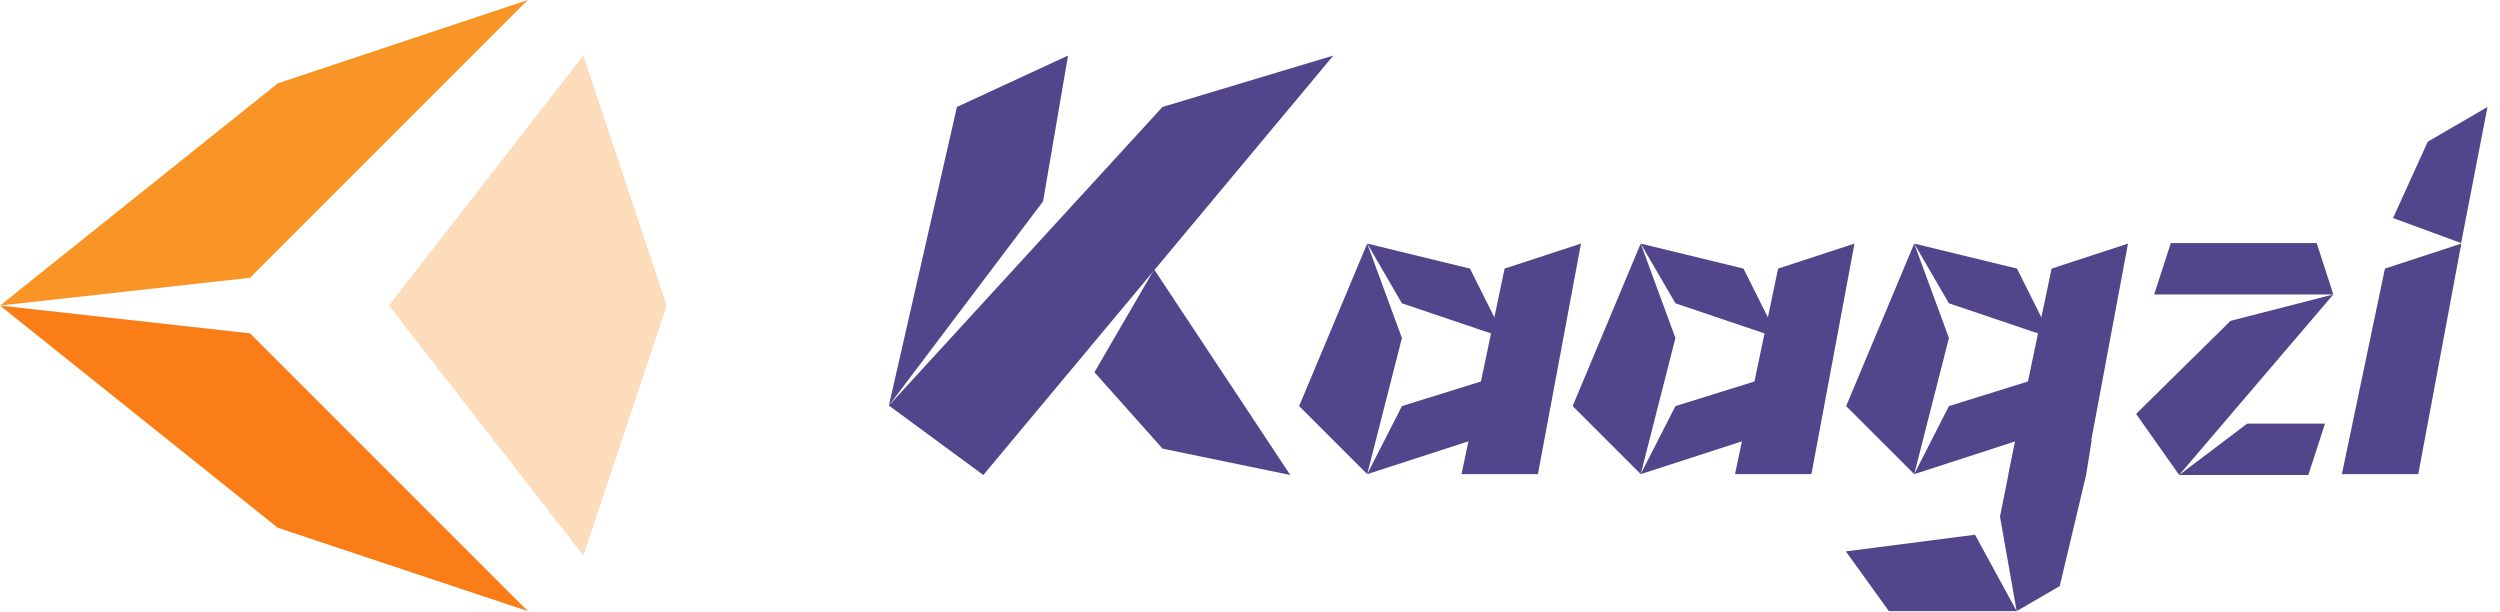
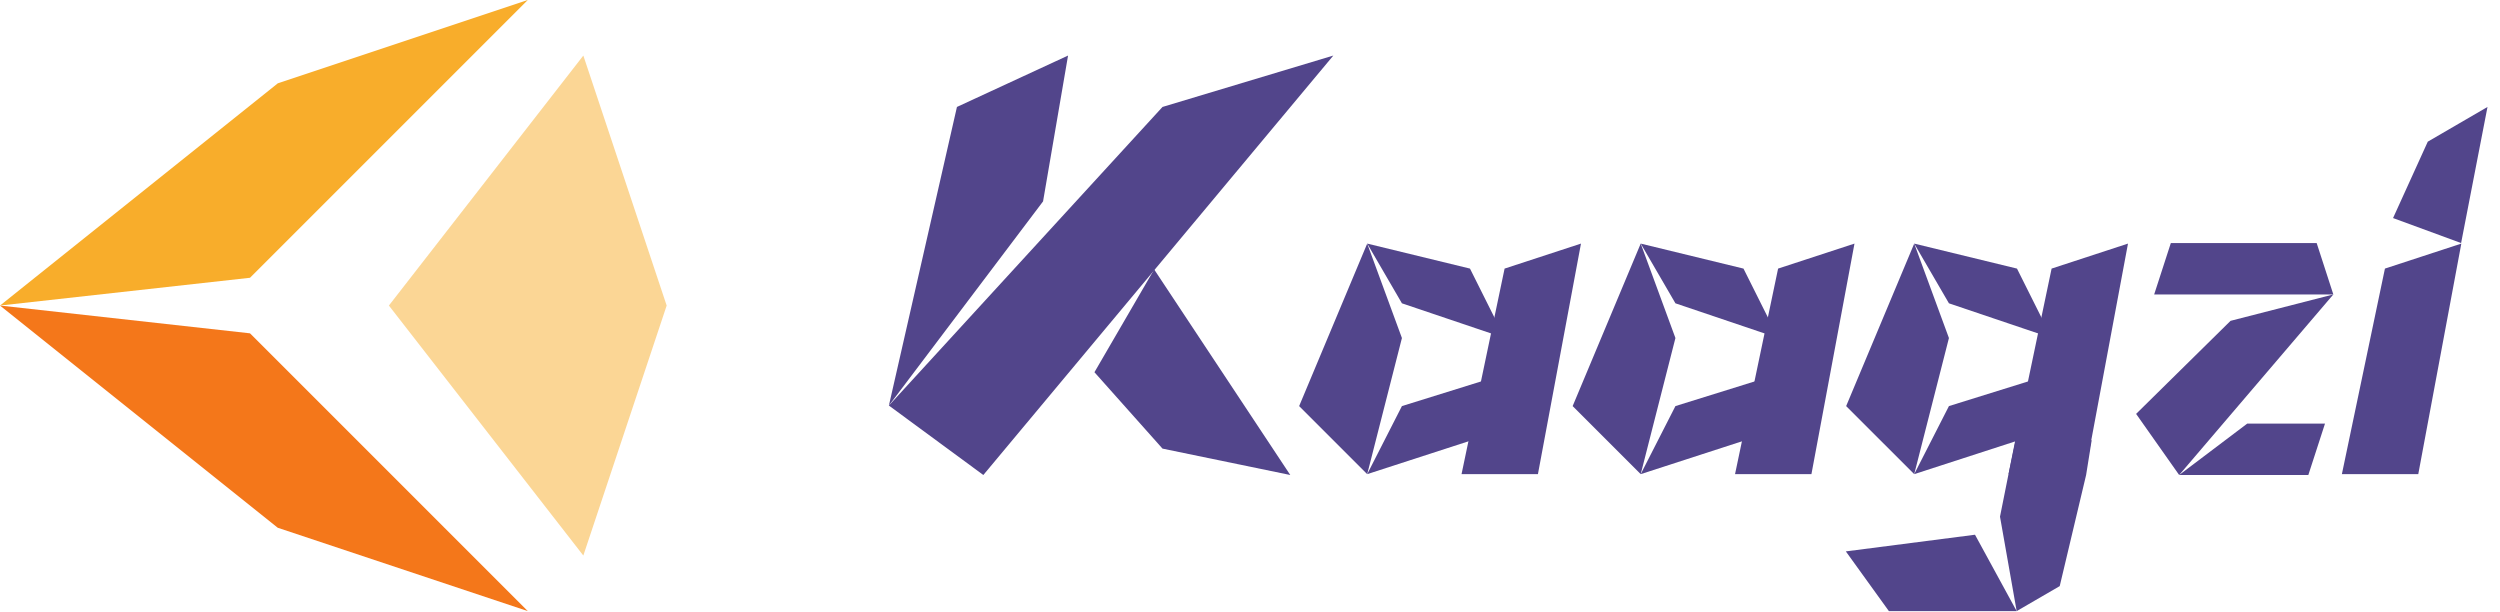
<svg xmlns="http://www.w3.org/2000/svg" xmlns:xlink="http://www.w3.org/1999/xlink" version="1.1" x="0px" y="0px" viewBox="0 0 180 44" style="enable-background:new 0 0 180 44;" xml:space="preserve">
  <symbol id="a" viewBox="0 -16.6 14.8 16.6" style="fill:#52458b">
    <polygon points="4.9,0 7.4,-4.3 14.8,-6.8 12.3,-1.8" />
    <polygon points="4.9,0 7.4,-6.8 4.9,-16.6 0,-11.7" />
    <polygon points="4.9,-16.6 7.4,-11.7 13.5,-9.8 12.3,-14.2" />
  </symbol>
  <symbol id="i" viewBox="0 -16.6 8.6 16.6" style="fill:#52458b">
    <polygon points="8.6,0 3.1,-1.8 0,-16.6 5.5,-16.6" />
  </symbol>
  <g style="fill:#52458b">
    <use xlink:href="#a" width="14.8" height="16.6" y="-16.6" transform="matrix(1 0 0 -1 93.5385 17.5385)" />
    <use xlink:href="#a" width="14.8" height="16.6" y="-16.6" transform="matrix(1 0 0 -1 113.2308 17.5385)" />
    <use xlink:href="#a" width="14.8" height="16.6" y="-16.6" transform="matrix(1 0 0 -1 132.9231 17.5385)" />
    <use xlink:href="#i" width="8.6" height="16.6" y="-16.6" transform="matrix(1 0 0 -1 168.6153 17.5385)" />
    <use xlink:href="#i" width="8.6" height="16.6" y="-16.6" transform="matrix(1 0 0 -1 144.6152 17.5386)" />
    <use xlink:href="#i" width="8.6" height="16.6" y="-16.6" transform="matrix(1 0 0 -1 124.9229 17.5386)" />
    <use xlink:href="#i" width="8.6" height="16.6" y="-16.6" transform="matrix(1 0 0 -1 105.2307 17.5386)" />
    <polygon points="144.6,34.2 144,37.2 145.2,44 148.3,42.2 150.2,34.2 150.6,31.7 145.1,31.7" />
    <polygon points="145.2,44 142.2,38.5 132.9,39.7 136,44" />
    <polygon points="156.3,17.5 166.8,17.5 168,21.2 155.1,21.2" />
    <polygon points="168,21.2 160.6,23.1 153.8,29.8 156.9,34.2" />
    <polygon points="156.9,34.2 161.8,30.5 167.4,30.5 166.2,34.2" />
    <polygon points="177.2,17.5 179.1,7.7 174.8,10.2 172.3,15.7" />
    <polygon points="70.8,34.2 64,29.2 83.7,7.7 96,4" />
    <polygon points="76.9,4 68.9,7.7 64,29.2 75.1,14.5" />
    <polygon points="83.1,19.4 92.9,34.2 83.7,32.3 78.8,26.8" />
  </g>
  <g>
-     <polygon style="fill:#F99527" points="20,6 38,0 18,20 0,22" />
-     <polygon style="fill:#FA7D17" points="20,38 38,44 18,24 0,22" />
-     <polygon style="opacity:0.3;fill:#F8881C" points="42,4 28,22 42,40 48,22" />
+     <polygon style="fill:#f8ad2b" points="20,6 38,0 18,20 0,22" />
+     <polygon style="fill:#f4771a" points="20,38 38,44 18,24 0,22" />
+     <polygon style="opacity:0.5;fill:#f8ad2b" points="42,4 28,22 42,40 48,22" />
  </g>
</svg>
